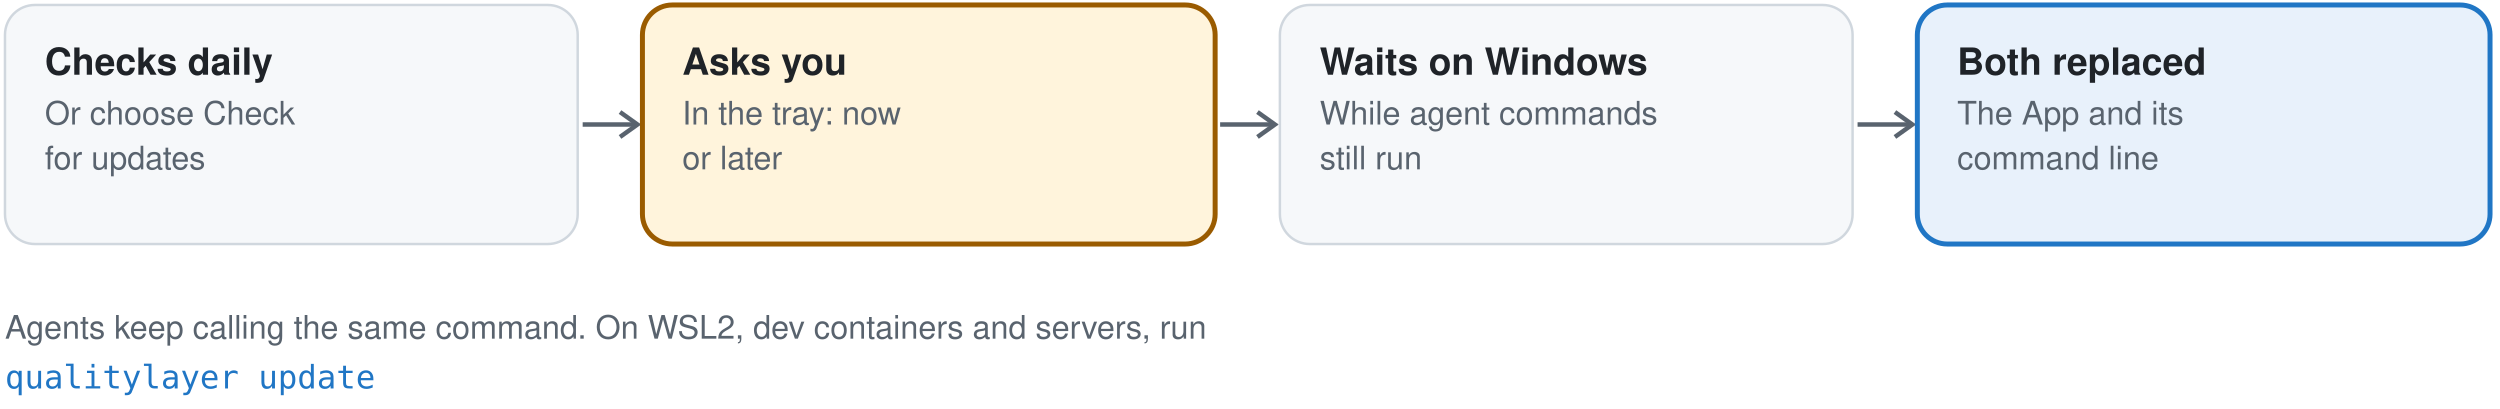
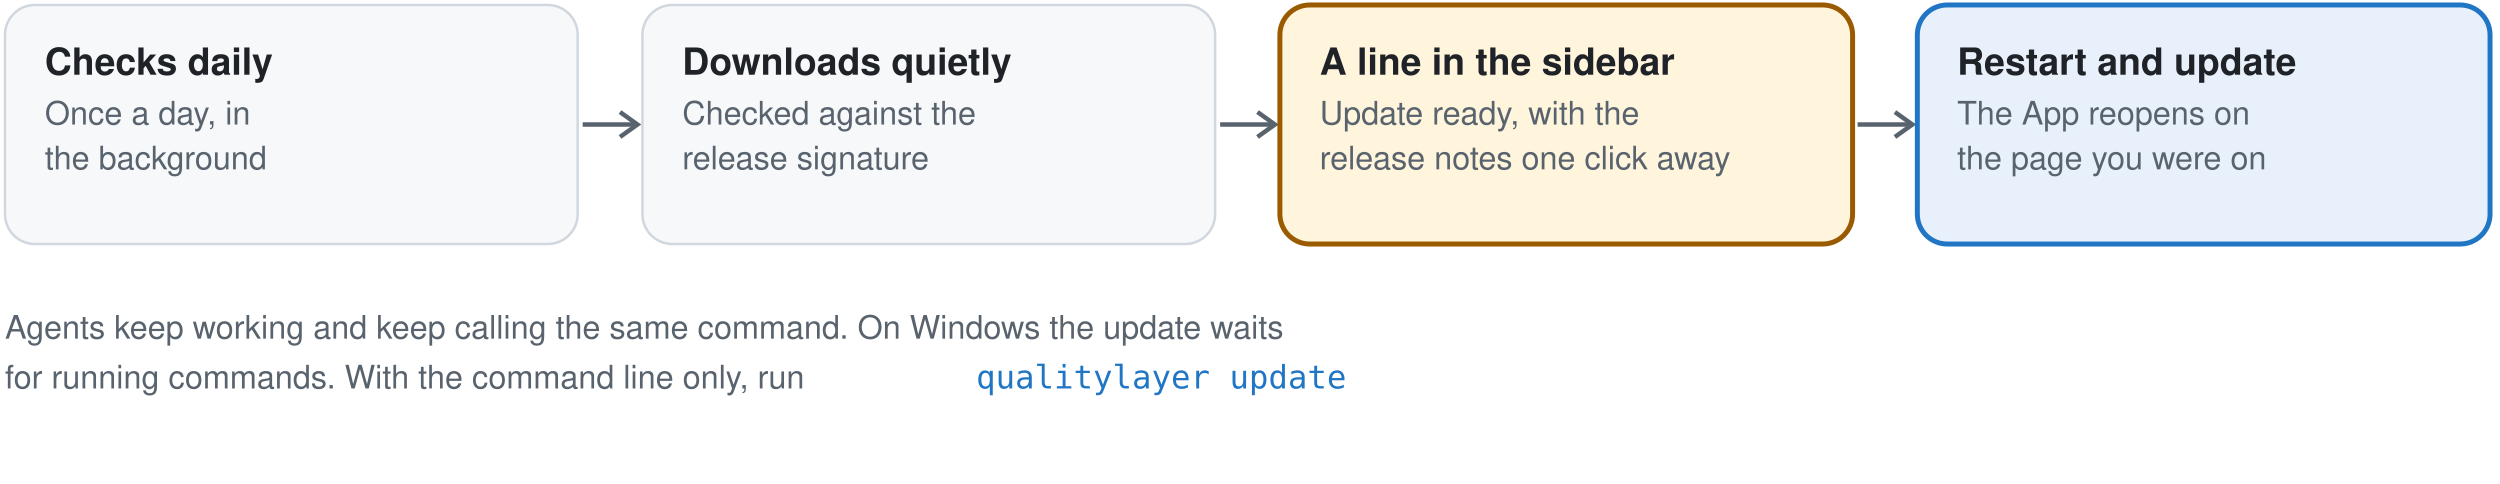
- <svg xmlns="http://www.w3.org/2000/svg" width="1004" height="164" viewBox="-2 -2 1004 164" role="img" aria-label="Updating the App: it checks daily, asks you in the tray, waits for running agent commands on Windows, and replaces the App and its command line together">
+ <svg xmlns="http://www.w3.org/2000/svg" width="1004" height="194" viewBox="-2 -2 1004 194" role="img" aria-label="Updating the App: it checks daily and downloads in the background, a line in the sidebar says an update is ready, and Restart and update reopens the App on the same page">
  <rect x="0" y="0" width="230" height="96" rx="12" fill="#f6f8fa" stroke="#d0d7de" stroke-width="1" />
  <text x="16" y="28" font-family="-apple-system, BlinkMacSystemFont, 'Segoe UI', 'Helvetica Neue', Helvetica, Arial, sans-serif" font-size="15" font-weight="650" fill="#1f2328" text-anchor="start">Checks daily</text>
-   <text x="16" y="48" font-family="-apple-system, BlinkMacSystemFont, 'Segoe UI', 'Helvetica Neue', Helvetica, Arial, sans-serif" font-size="13" font-weight="400" fill="#59636e" text-anchor="start">Or choose Check</text>
-   <text x="16" y="66" font-family="-apple-system, BlinkMacSystemFont, 'Segoe UI', 'Helvetica Neue', Helvetica, Arial, sans-serif" font-size="13" font-weight="400" fill="#59636e" text-anchor="start">for updates</text>
+   <text x="16" y="48" font-family="-apple-system, BlinkMacSystemFont, 'Segoe UI', 'Helvetica Neue', Helvetica, Arial, sans-serif" font-size="13" font-weight="400" fill="#59636e" text-anchor="start">Once a day, in</text>
+   <text x="16" y="66" font-family="-apple-system, BlinkMacSystemFont, 'Segoe UI', 'Helvetica Neue', Helvetica, Arial, sans-serif" font-size="13" font-weight="400" fill="#59636e" text-anchor="start">the background</text>
  <path d="M232 48 L254 48" stroke="#59636e" stroke-width="1.8" />
  <path d="M247 43 l7 5 l-7 5" fill="none" stroke="#59636e" stroke-width="1.8" />
-   <rect x="256" y="0" width="230" height="96" rx="12" fill="#fff4dc" stroke="#9a5b00" stroke-width="2" />
-   <text x="272" y="28" font-family="-apple-system, BlinkMacSystemFont, 'Segoe UI', 'Helvetica Neue', Helvetica, Arial, sans-serif" font-size="15" font-weight="650" fill="#1f2328" text-anchor="start">Asks you</text>
-   <text x="272" y="48" font-family="-apple-system, BlinkMacSystemFont, 'Segoe UI', 'Helvetica Neue', Helvetica, Arial, sans-serif" font-size="13" font-weight="400" fill="#59636e" text-anchor="start">In the tray: now</text>
-   <text x="272" y="66" font-family="-apple-system, BlinkMacSystemFont, 'Segoe UI', 'Helvetica Neue', Helvetica, Arial, sans-serif" font-size="13" font-weight="400" fill="#59636e" text-anchor="start">or later</text>
+   <rect x="256" y="0" width="230" height="96" rx="12" fill="#f6f8fa" stroke="#d0d7de" stroke-width="1" />
+   <text x="272" y="28" font-family="-apple-system, BlinkMacSystemFont, 'Segoe UI', 'Helvetica Neue', Helvetica, Arial, sans-serif" font-size="15" font-weight="650" fill="#1f2328" text-anchor="start">Downloads quietly</text>
+   <text x="272" y="48" font-family="-apple-system, BlinkMacSystemFont, 'Segoe UI', 'Helvetica Neue', Helvetica, Arial, sans-serif" font-size="13" font-weight="400" fill="#59636e" text-anchor="start">Checked against the</text>
+   <text x="272" y="66" font-family="-apple-system, BlinkMacSystemFont, 'Segoe UI', 'Helvetica Neue', Helvetica, Arial, sans-serif" font-size="13" font-weight="400" fill="#59636e" text-anchor="start">release signature</text>
  <path d="M488 48 L510 48" stroke="#59636e" stroke-width="1.8" />
  <path d="M503 43 l7 5 l-7 5" fill="none" stroke="#59636e" stroke-width="1.8" />
-   <rect x="512" y="0" width="230" height="96" rx="12" fill="#f6f8fa" stroke="#d0d7de" stroke-width="1" />
-   <text x="528" y="28" font-family="-apple-system, BlinkMacSystemFont, 'Segoe UI', 'Helvetica Neue', Helvetica, Arial, sans-serif" font-size="15" font-weight="650" fill="#1f2328" text-anchor="start">Waits on Windows</text>
-   <text x="528" y="48" font-family="-apple-system, BlinkMacSystemFont, 'Segoe UI', 'Helvetica Neue', Helvetica, Arial, sans-serif" font-size="13" font-weight="400" fill="#59636e" text-anchor="start">While agent commands</text>
-   <text x="528" y="66" font-family="-apple-system, BlinkMacSystemFont, 'Segoe UI', 'Helvetica Neue', Helvetica, Arial, sans-serif" font-size="13" font-weight="400" fill="#59636e" text-anchor="start">still run</text>
+   <rect x="512" y="0" width="230" height="96" rx="12" fill="#fff4dc" stroke="#9a5b00" stroke-width="2" />
+   <text x="528" y="28" font-family="-apple-system, BlinkMacSystemFont, 'Segoe UI', 'Helvetica Neue', Helvetica, Arial, sans-serif" font-size="15" font-weight="650" fill="#1f2328" text-anchor="start">A line in the sidebar</text>
+   <text x="528" y="48" font-family="-apple-system, BlinkMacSystemFont, 'Segoe UI', 'Helvetica Neue', Helvetica, Arial, sans-serif" font-size="13" font-weight="400" fill="#59636e" text-anchor="start">Update ready, with the</text>
+   <text x="528" y="66" font-family="-apple-system, BlinkMacSystemFont, 'Segoe UI', 'Helvetica Neue', Helvetica, Arial, sans-serif" font-size="13" font-weight="400" fill="#59636e" text-anchor="start">release notes one click away</text>
  <path d="M744 48 L766 48" stroke="#59636e" stroke-width="1.8" />
  <path d="M759 43 l7 5 l-7 5" fill="none" stroke="#59636e" stroke-width="1.8" />
  <rect x="768" y="0" width="230" height="96" rx="12" fill="#e8f1fb" stroke="#2076c5" stroke-width="2" />
-   <text x="784" y="28" font-family="-apple-system, BlinkMacSystemFont, 'Segoe UI', 'Helvetica Neue', Helvetica, Arial, sans-serif" font-size="15" font-weight="650" fill="#1f2328" text-anchor="start">Both replaced</text>
-   <text x="784" y="48" font-family="-apple-system, BlinkMacSystemFont, 'Segoe UI', 'Helvetica Neue', Helvetica, Arial, sans-serif" font-size="13" font-weight="400" fill="#59636e" text-anchor="start">The App and its</text>
-   <text x="784" y="66" font-family="-apple-system, BlinkMacSystemFont, 'Segoe UI', 'Helvetica Neue', Helvetica, Arial, sans-serif" font-size="13" font-weight="400" fill="#59636e" text-anchor="start">command line</text>
-   <text x="0" y="134" font-family="-apple-system, BlinkMacSystemFont, 'Segoe UI', 'Helvetica Neue', Helvetica, Arial, sans-serif" font-size="13" font-weight="400" fill="#59636e" text-anchor="start">Agents keep calling the same command. On WSL2, dev containers and servers, run</text>
-   <text x="0" y="154" font-family="ui-monospace, SFMono-Regular, Menlo, Consolas, monospace" font-size="13" font-weight="500" fill="#2076c5" text-anchor="start">qualitylayer update</text>
+   <text x="784" y="28" font-family="-apple-system, BlinkMacSystemFont, 'Segoe UI', 'Helvetica Neue', Helvetica, Arial, sans-serif" font-size="15" font-weight="650" fill="#1f2328" text-anchor="start">Restart and update</text>
+   <text x="784" y="48" font-family="-apple-system, BlinkMacSystemFont, 'Segoe UI', 'Helvetica Neue', Helvetica, Arial, sans-serif" font-size="13" font-weight="400" fill="#59636e" text-anchor="start">The App reopens on</text>
+   <text x="784" y="66" font-family="-apple-system, BlinkMacSystemFont, 'Segoe UI', 'Helvetica Neue', Helvetica, Arial, sans-serif" font-size="13" font-weight="400" fill="#59636e" text-anchor="start">the page you were on</text>
+   <text x="0" y="134" font-family="-apple-system, BlinkMacSystemFont, 'Segoe UI', 'Helvetica Neue', Helvetica, Arial, sans-serif" font-size="13" font-weight="400" fill="#59636e" text-anchor="start">Agents keep working and keep calling the same command. On Windows the update waits</text>
+   <text x="0" y="154" font-family="-apple-system, BlinkMacSystemFont, 'Segoe UI', 'Helvetica Neue', Helvetica, Arial, sans-serif" font-size="13" font-weight="400" fill="#59636e" text-anchor="start">for running commands. With the command line only, run</text>
+   <text x="390" y="154" font-family="ui-monospace, SFMono-Regular, Menlo, Consolas, monospace" font-size="13" font-weight="500" fill="#2076c5" text-anchor="start">qualitylayer update</text>
</svg>
